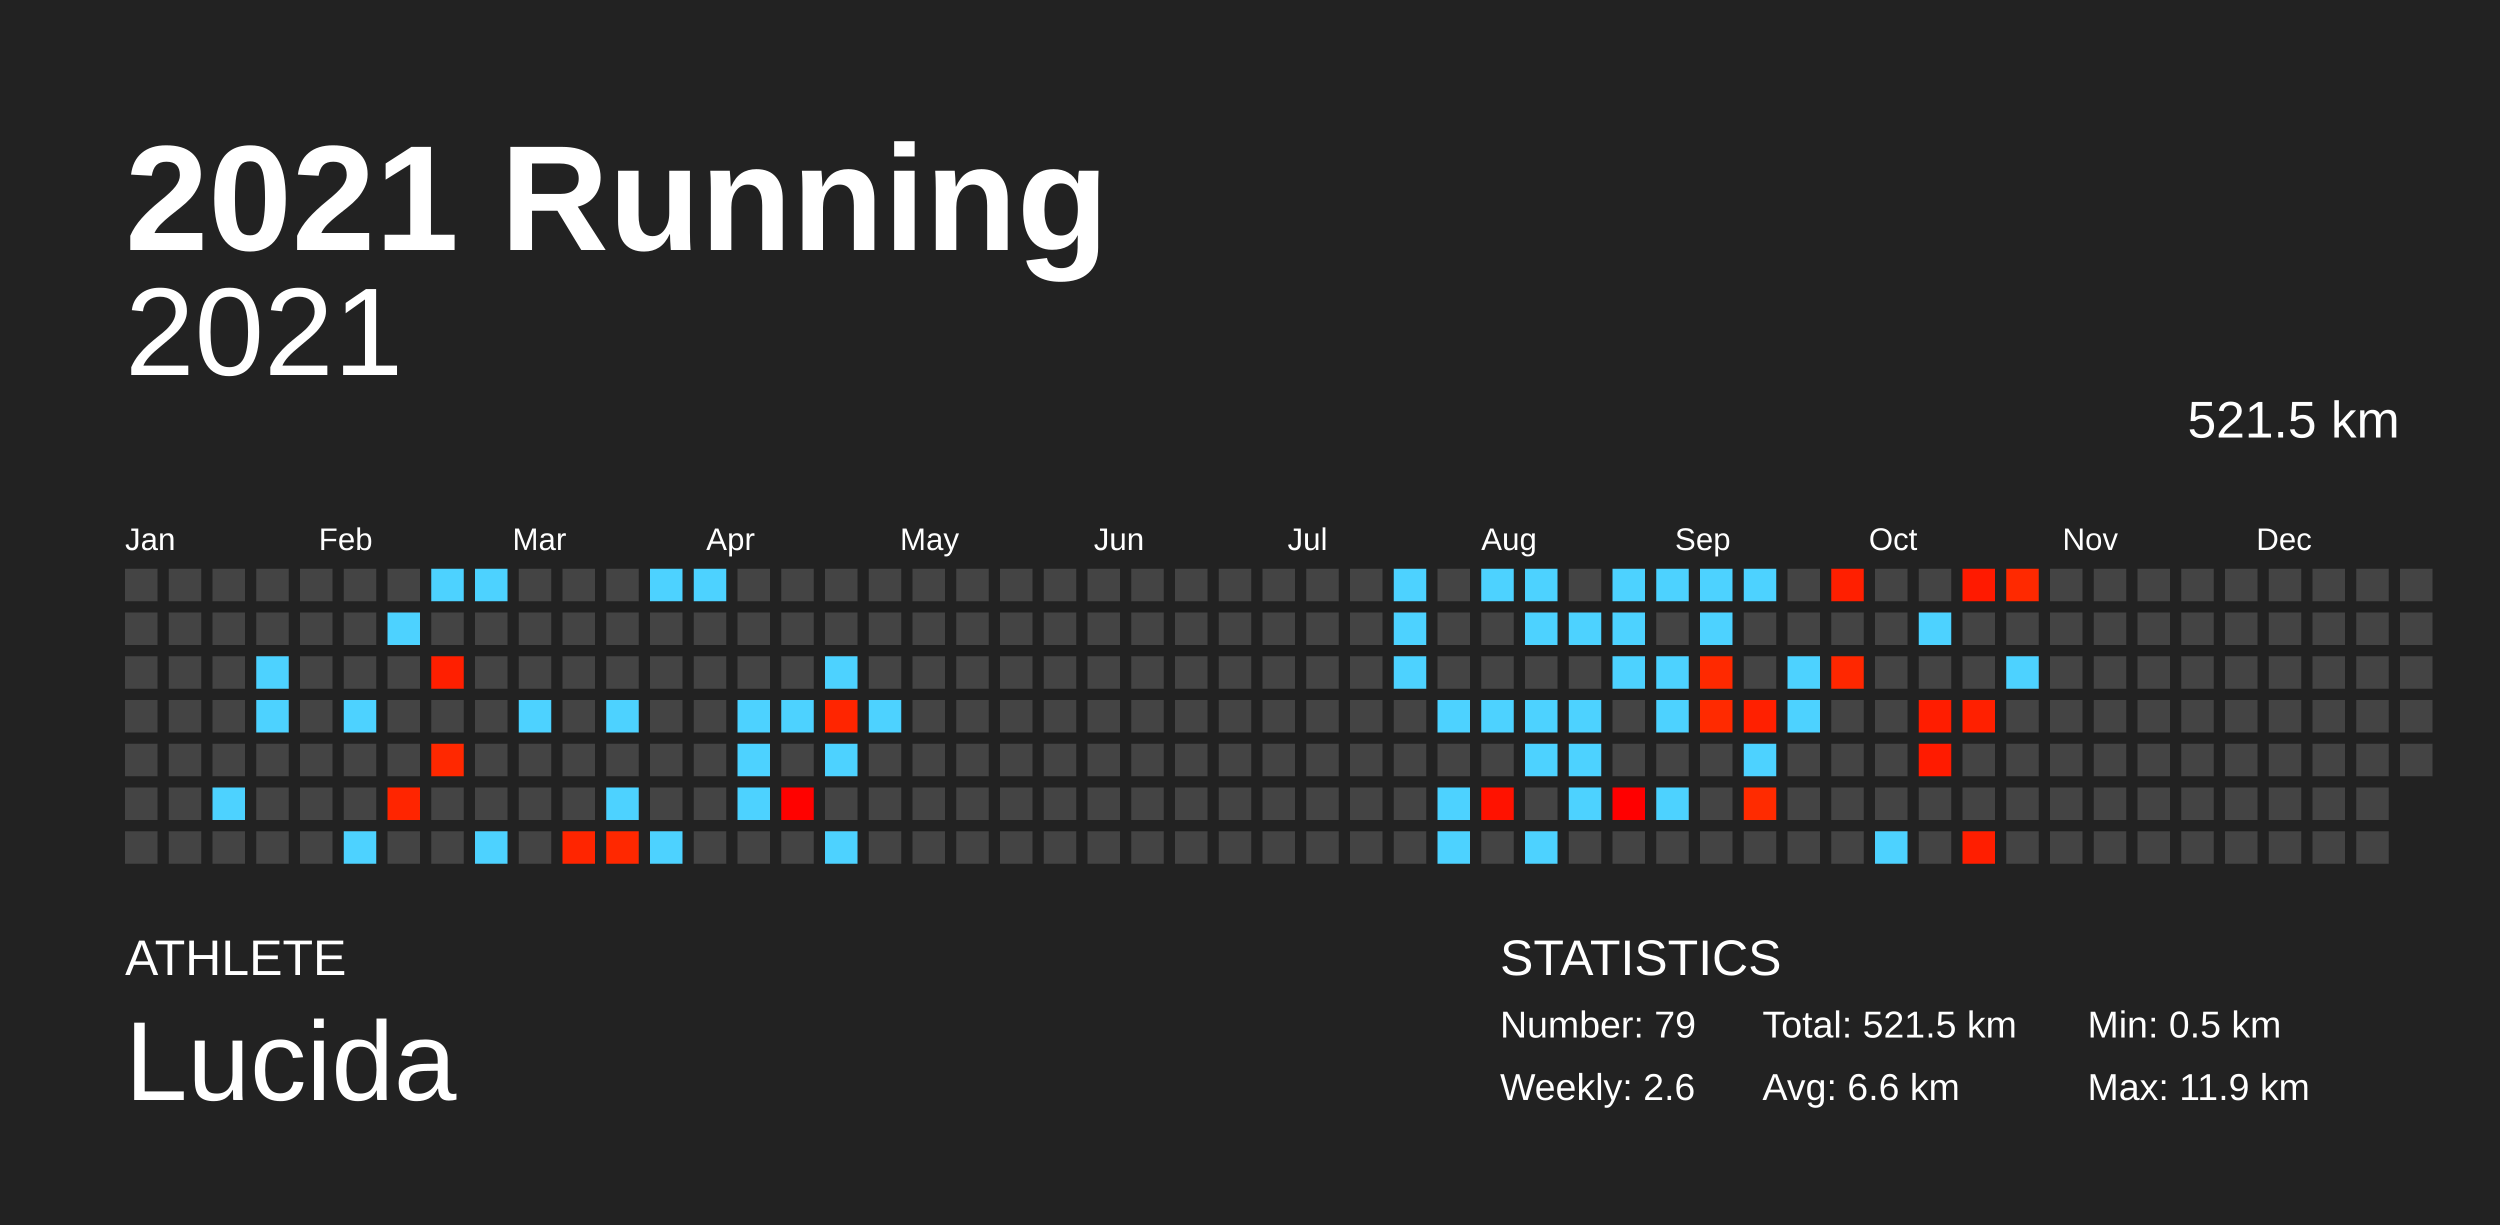
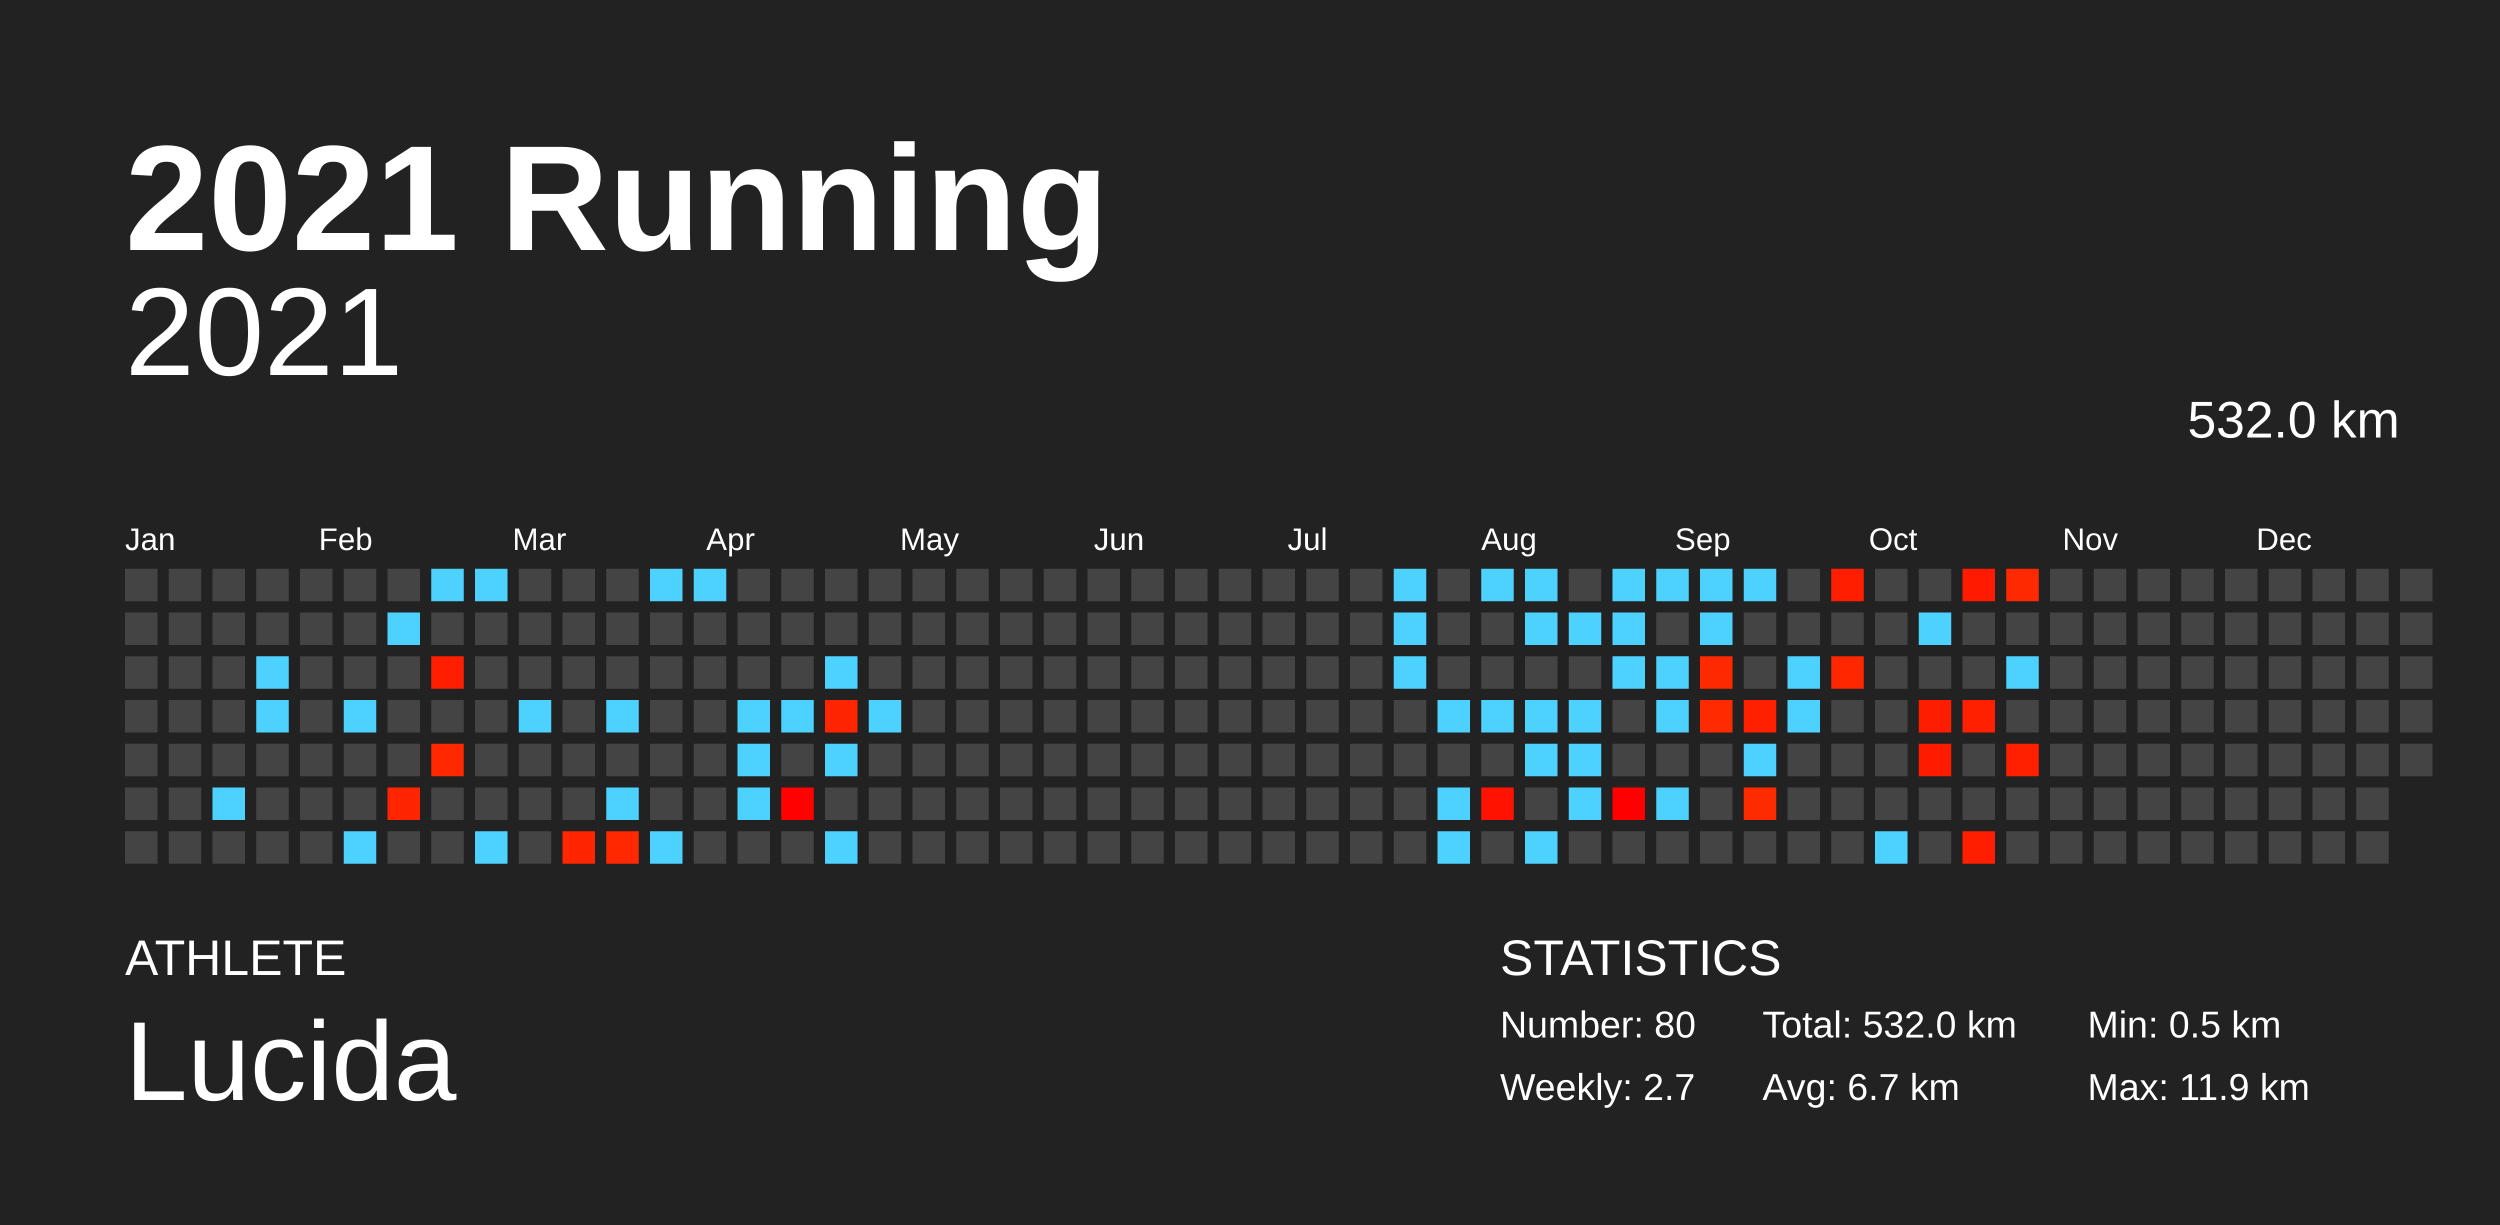
<svg xmlns="http://www.w3.org/2000/svg" baseProfile="full" height="98mm" version="1.1" viewBox="0,0,200,98" width="200mm">
  <defs />
  <rect fill="#222222" height="98" width="200" x="0" y="0" />
  <text fill="#FFFFFF" style="font-size:12px; font-family:Arial; font-weight:bold;" x="10" y="20">2021 Running</text>
  <text fill="#FFFFFF" style="font-size:4px; font-family:Arial" x="10" y="78">ATHLETE</text>
  <text fill="#FFFFFF" style="font-size:9px; font-family:Arial" x="10" y="88">Lucida</text>
  <text fill="#FFFFFF" style="font-size:4px; font-family:Arial" x="120" y="78">STATISTICS</text>
-   <text fill="#FFFFFF" style="font-size:3px; font-family:Arial" x="120" y="83">Number: 79</text>
-   <text fill="#FFFFFF" style="font-size:3px; font-family:Arial" x="120" y="88">Weekly: 2.6</text>
-   <text fill="#FFFFFF" style="font-size:3px; font-family:Arial" x="141" y="83">Total: 521.5 km</text>
-   <text fill="#FFFFFF" style="font-size:3px; font-family:Arial" x="141" y="88">Avg: 6.6 km</text>
+   <text fill="#FFFFFF" style="font-size:3px; font-family:Arial" x="120" y="83">Number: 80</text>
+   <text fill="#FFFFFF" style="font-size:3px; font-family:Arial" x="120" y="88">Weekly: 2.7</text>
+   <text fill="#FFFFFF" style="font-size:3px; font-family:Arial" x="141" y="83">Total: 532.0 km</text>
+   <text fill="#FFFFFF" style="font-size:3px; font-family:Arial" x="141" y="88">Avg: 6.7 km</text>
  <text fill="#FFFFFF" style="font-size:3px; font-family:Arial" x="167" y="83">Min: 0.5 km</text>
  <text fill="#FFFFFF" style="font-size:3px; font-family:Arial" x="167" y="88">Max: 11.9 km</text>
  <text alignment-baseline="hanging" fill="#FFFFFF" style="font-size:10.0px; font-family:Arial;" x="10" y="30">2021</text>
-   <text alignment-baseline="hanging" fill="#FFFFFF" style="font-size:4.125px; font-family:Arial;" x="175" y="35">521.5 km</text>
+   <text alignment-baseline="hanging" fill="#FFFFFF" style="font-size:4.125px; font-family:Arial;" x="175" y="35">532.0 km</text>
  <text fill="#FFFFFF" style="font-size:2.5px; font-family:Arial" x="10.0" y="44">Jan</text>
  <text fill="#FFFFFF" style="font-size:2.5px; font-family:Arial" x="25.5" y="44">Feb</text>
  <text fill="#FFFFFF" style="font-size:2.5px; font-family:Arial" x="41.0" y="44">Mar</text>
  <text fill="#FFFFFF" style="font-size:2.5px; font-family:Arial" x="56.5" y="44">Apr</text>
  <text fill="#FFFFFF" style="font-size:2.5px; font-family:Arial" x="72.0" y="44">May</text>
  <text fill="#FFFFFF" style="font-size:2.5px; font-family:Arial" x="87.5" y="44">Jun</text>
  <text fill="#FFFFFF" style="font-size:2.5px; font-family:Arial" x="103.0" y="44">Jul</text>
  <text fill="#FFFFFF" style="font-size:2.5px; font-family:Arial" x="118.5" y="44">Aug</text>
  <text fill="#FFFFFF" style="font-size:2.5px; font-family:Arial" x="134.0" y="44">Sep</text>
  <text fill="#FFFFFF" style="font-size:2.5px; font-family:Arial" x="149.5" y="44">Oct</text>
  <text fill="#FFFFFF" style="font-size:2.5px; font-family:Arial" x="165.0" y="44">Nov</text>
  <text fill="#FFFFFF" style="font-size:2.5px; font-family:Arial" x="180.5" y="44">Dec</text>
  <rect fill="#444444" height="2.6" width="2.6" x="10.0" y="45.5" />
  <rect fill="#444444" height="2.6" width="2.6" x="10.0" y="49.0" />
  <rect fill="#444444" height="2.6" width="2.6" x="10.0" y="52.5" />
  <rect fill="#444444" height="2.6" width="2.6" x="10.0" y="56.0" />
  <rect fill="#444444" height="2.6" width="2.6" x="10.0" y="59.5" />
  <rect fill="#444444" height="2.6" width="2.6" x="10.0" y="63.0" />
  <rect fill="#444444" height="2.6" width="2.6" x="10.0" y="66.5" />
  <rect fill="#444444" height="2.6" width="2.6" x="13.5" y="45.5" />
  <rect fill="#444444" height="2.6" width="2.6" x="13.5" y="49.0" />
  <rect fill="#444444" height="2.6" width="2.6" x="13.5" y="52.5" />
  <rect fill="#444444" height="2.6" width="2.6" x="13.5" y="56.0" />
  <rect fill="#444444" height="2.6" width="2.6" x="13.5" y="59.5" />
  <rect fill="#444444" height="2.6" width="2.6" x="13.5" y="63.0" />
  <rect fill="#444444" height="2.6" width="2.6" x="13.5" y="66.5" />
  <rect fill="#444444" height="2.6" width="2.6" x="17.0" y="45.5" />
  <rect fill="#444444" height="2.6" width="2.6" x="17.0" y="49.0" />
  <rect fill="#444444" height="2.6" width="2.6" x="17.0" y="52.5" />
  <rect fill="#444444" height="2.6" width="2.6" x="17.0" y="56.0" />
  <rect fill="#444444" height="2.6" width="2.6" x="17.0" y="59.5" />
  <rect fill="#4dd2ff" height="2.6" width="2.6" x="17.0" y="63.0" />
  <rect fill="#444444" height="2.6" width="2.6" x="17.0" y="66.5" />
  <rect fill="#444444" height="2.6" width="2.6" x="20.5" y="45.5" />
  <rect fill="#444444" height="2.6" width="2.6" x="20.5" y="49.0" />
  <rect fill="#4dd2ff" height="2.6" width="2.6" x="20.5" y="52.5" />
  <rect fill="#4dd2ff" height="2.6" width="2.6" x="20.5" y="56.0" />
  <rect fill="#444444" height="2.6" width="2.6" x="20.5" y="59.5" />
  <rect fill="#444444" height="2.6" width="2.6" x="20.5" y="63.0" />
  <rect fill="#444444" height="2.6" width="2.6" x="20.5" y="66.5" />
  <rect fill="#444444" height="2.6" width="2.6" x="24.0" y="45.5" />
  <rect fill="#444444" height="2.6" width="2.6" x="24.0" y="49.0" />
  <rect fill="#444444" height="2.6" width="2.6" x="24.0" y="52.5" />
  <rect fill="#444444" height="2.6" width="2.6" x="24.0" y="56.0" />
  <rect fill="#444444" height="2.6" width="2.6" x="24.0" y="59.5" />
  <rect fill="#444444" height="2.6" width="2.6" x="24.0" y="63.0" />
  <rect fill="#444444" height="2.6" width="2.6" x="24.0" y="66.5" />
  <rect fill="#444444" height="2.6" width="2.6" x="27.5" y="45.5" />
  <rect fill="#444444" height="2.6" width="2.6" x="27.5" y="49.0" />
  <rect fill="#444444" height="2.6" width="2.6" x="27.5" y="52.5" />
  <rect fill="#4dd2ff" height="2.6" width="2.6" x="27.5" y="56.0" />
  <rect fill="#444444" height="2.6" width="2.6" x="27.5" y="59.5" />
  <rect fill="#444444" height="2.6" width="2.6" x="27.5" y="63.0" />
  <rect fill="#4dd2ff" height="2.6" width="2.6" x="27.5" y="66.5" />
  <rect fill="#444444" height="2.6" width="2.6" x="31.0" y="45.5" />
  <rect fill="#4dd2ff" height="2.6" width="2.6" x="31.0" y="49.0" />
  <rect fill="#444444" height="2.6" width="2.6" x="31.0" y="52.5" />
  <rect fill="#444444" height="2.6" width="2.6" x="31.0" y="56.0" />
  <rect fill="#444444" height="2.6" width="2.6" x="31.0" y="59.5" />
  <rect fill="#ff2500" height="2.6" width="2.6" x="31.0" y="63.0" />
  <rect fill="#444444" height="2.6" width="2.6" x="31.0" y="66.5" />
  <rect fill="#4dd2ff" height="2.6" width="2.6" x="34.5" y="45.5" />
  <rect fill="#444444" height="2.6" width="2.6" x="34.5" y="49.0" />
  <rect fill="#ff1f00" height="2.6" width="2.6" x="34.5" y="52.5" />
  <rect fill="#444444" height="2.6" width="2.6" x="34.5" y="56.0" />
  <rect fill="#ff2800" height="2.6" width="2.6" x="34.5" y="59.5" />
  <rect fill="#444444" height="2.6" width="2.6" x="34.5" y="63.0" />
  <rect fill="#444444" height="2.6" width="2.6" x="34.5" y="66.5" />
  <rect fill="#4dd2ff" height="2.6" width="2.6" x="38.0" y="45.5" />
  <rect fill="#444444" height="2.6" width="2.6" x="38.0" y="49.0" />
  <rect fill="#444444" height="2.6" width="2.6" x="38.0" y="52.5" />
  <rect fill="#444444" height="2.6" width="2.6" x="38.0" y="56.0" />
  <rect fill="#444444" height="2.6" width="2.6" x="38.0" y="59.5" />
  <rect fill="#444444" height="2.6" width="2.6" x="38.0" y="63.0" />
  <rect fill="#4dd2ff" height="2.6" width="2.6" x="38.0" y="66.5" />
  <rect fill="#444444" height="2.6" width="2.6" x="41.5" y="45.5" />
  <rect fill="#444444" height="2.6" width="2.6" x="41.5" y="49.0" />
  <rect fill="#444444" height="2.6" width="2.6" x="41.5" y="52.5" />
  <rect fill="#4dd2ff" height="2.6" width="2.6" x="41.5" y="56.0" />
  <rect fill="#444444" height="2.6" width="2.6" x="41.5" y="59.5" />
  <rect fill="#444444" height="2.6" width="2.6" x="41.5" y="63.0" />
  <rect fill="#444444" height="2.6" width="2.6" x="41.5" y="66.5" />
  <rect fill="#444444" height="2.6" width="2.6" x="45.0" y="45.5" />
  <rect fill="#444444" height="2.6" width="2.6" x="45.0" y="49.0" />
  <rect fill="#444444" height="2.6" width="2.6" x="45.0" y="52.5" />
  <rect fill="#444444" height="2.6" width="2.6" x="45.0" y="56.0" />
  <rect fill="#444444" height="2.6" width="2.6" x="45.0" y="59.5" />
  <rect fill="#444444" height="2.6" width="2.6" x="45.0" y="63.0" />
  <rect fill="#ff2500" height="2.6" width="2.6" x="45.0" y="66.5" />
  <rect fill="#444444" height="2.6" width="2.6" x="48.5" y="45.5" />
  <rect fill="#444444" height="2.6" width="2.6" x="48.5" y="49.0" />
  <rect fill="#444444" height="2.6" width="2.6" x="48.5" y="52.5" />
  <rect fill="#4dd2ff" height="2.6" width="2.6" x="48.5" y="56.0" />
  <rect fill="#444444" height="2.6" width="2.6" x="48.5" y="59.5" />
  <rect fill="#4dd2ff" height="2.6" width="2.6" x="48.5" y="63.0" />
  <rect fill="#ff2800" height="2.6" width="2.6" x="48.5" y="66.5" />
  <rect fill="#4dd2ff" height="2.6" width="2.6" x="52.0" y="45.5" />
  <rect fill="#444444" height="2.6" width="2.6" x="52.0" y="49.0" />
  <rect fill="#444444" height="2.6" width="2.6" x="52.0" y="52.5" />
  <rect fill="#444444" height="2.6" width="2.6" x="52.0" y="56.0" />
  <rect fill="#444444" height="2.6" width="2.6" x="52.0" y="59.5" />
  <rect fill="#444444" height="2.6" width="2.6" x="52.0" y="63.0" />
  <rect fill="#4dd2ff" height="2.6" width="2.6" x="52.0" y="66.5" />
  <rect fill="#4dd2ff" height="2.6" width="2.6" x="55.5" y="45.5" />
  <rect fill="#444444" height="2.6" width="2.6" x="55.5" y="49.0" />
  <rect fill="#444444" height="2.6" width="2.6" x="55.5" y="52.5" />
  <rect fill="#444444" height="2.6" width="2.6" x="55.5" y="56.0" />
  <rect fill="#444444" height="2.6" width="2.6" x="55.5" y="59.5" />
  <rect fill="#444444" height="2.6" width="2.6" x="55.5" y="63.0" />
  <rect fill="#444444" height="2.6" width="2.6" x="55.5" y="66.5" />
  <rect fill="#444444" height="2.6" width="2.6" x="59.0" y="45.5" />
  <rect fill="#444444" height="2.6" width="2.6" x="59.0" y="49.0" />
  <rect fill="#444444" height="2.6" width="2.6" x="59.0" y="52.5" />
  <rect fill="#4dd2ff" height="2.6" width="2.6" x="59.0" y="56.0" />
  <rect fill="#4dd2ff" height="2.6" width="2.6" x="59.0" y="59.5" />
  <rect fill="#4dd2ff" height="2.6" width="2.6" x="59.0" y="63.0" />
  <rect fill="#444444" height="2.6" width="2.6" x="59.0" y="66.5" />
  <rect fill="#444444" height="2.6" width="2.6" x="62.5" y="45.5" />
  <rect fill="#444444" height="2.6" width="2.6" x="62.5" y="49.0" />
  <rect fill="#444444" height="2.6" width="2.6" x="62.5" y="52.5" />
  <rect fill="#4dd2ff" height="2.6" width="2.6" x="62.5" y="56.0" />
  <rect fill="#444444" height="2.6" width="2.6" x="62.5" y="59.5" />
  <rect fill="#ff0200" height="2.6" width="2.6" x="62.5" y="63.0" />
  <rect fill="#444444" height="2.6" width="2.6" x="62.5" y="66.5" />
  <rect fill="#444444" height="2.6" width="2.6" x="66.0" y="45.5" />
  <rect fill="#444444" height="2.6" width="2.6" x="66.0" y="49.0" />
  <rect fill="#4dd2ff" height="2.6" width="2.6" x="66.0" y="52.5" />
  <rect fill="#ff2500" height="2.6" width="2.6" x="66.0" y="56.0" />
  <rect fill="#4dd2ff" height="2.6" width="2.6" x="66.0" y="59.5" />
  <rect fill="#444444" height="2.6" width="2.6" x="66.0" y="63.0" />
  <rect fill="#4dd2ff" height="2.6" width="2.6" x="66.0" y="66.5" />
  <rect fill="#444444" height="2.6" width="2.6" x="69.5" y="45.5" />
  <rect fill="#444444" height="2.6" width="2.6" x="69.5" y="49.0" />
  <rect fill="#444444" height="2.6" width="2.6" x="69.5" y="52.5" />
  <rect fill="#4dd2ff" height="2.6" width="2.6" x="69.5" y="56.0" />
  <rect fill="#444444" height="2.6" width="2.6" x="69.5" y="59.5" />
  <rect fill="#444444" height="2.6" width="2.6" x="69.5" y="63.0" />
  <rect fill="#444444" height="2.6" width="2.6" x="69.5" y="66.5" />
  <rect fill="#444444" height="2.6" width="2.6" x="73.0" y="45.5" />
  <rect fill="#444444" height="2.6" width="2.6" x="73.0" y="49.0" />
  <rect fill="#444444" height="2.6" width="2.6" x="73.0" y="52.5" />
  <rect fill="#444444" height="2.6" width="2.6" x="73.0" y="56.0" />
  <rect fill="#444444" height="2.6" width="2.6" x="73.0" y="59.5" />
  <rect fill="#444444" height="2.6" width="2.6" x="73.0" y="63.0" />
  <rect fill="#444444" height="2.6" width="2.6" x="73.0" y="66.5" />
  <rect fill="#444444" height="2.6" width="2.6" x="76.5" y="45.5" />
  <rect fill="#444444" height="2.6" width="2.6" x="76.5" y="49.0" />
  <rect fill="#444444" height="2.6" width="2.6" x="76.5" y="52.5" />
  <rect fill="#444444" height="2.6" width="2.6" x="76.5" y="56.0" />
  <rect fill="#444444" height="2.6" width="2.6" x="76.5" y="59.5" />
  <rect fill="#444444" height="2.6" width="2.6" x="76.5" y="63.0" />
  <rect fill="#444444" height="2.6" width="2.6" x="76.5" y="66.5" />
  <rect fill="#444444" height="2.6" width="2.6" x="80.0" y="45.5" />
  <rect fill="#444444" height="2.6" width="2.6" x="80.0" y="49.0" />
  <rect fill="#444444" height="2.6" width="2.6" x="80.0" y="52.5" />
  <rect fill="#444444" height="2.6" width="2.6" x="80.0" y="56.0" />
  <rect fill="#444444" height="2.6" width="2.6" x="80.0" y="59.5" />
  <rect fill="#444444" height="2.6" width="2.6" x="80.0" y="63.0" />
  <rect fill="#444444" height="2.6" width="2.6" x="80.0" y="66.5" />
  <rect fill="#444444" height="2.6" width="2.6" x="83.5" y="45.5" />
  <rect fill="#444444" height="2.6" width="2.6" x="83.5" y="49.0" />
  <rect fill="#444444" height="2.6" width="2.6" x="83.5" y="52.5" />
  <rect fill="#444444" height="2.6" width="2.6" x="83.5" y="56.0" />
  <rect fill="#444444" height="2.6" width="2.6" x="83.5" y="59.5" />
  <rect fill="#444444" height="2.6" width="2.6" x="83.5" y="63.0" />
  <rect fill="#444444" height="2.6" width="2.6" x="83.5" y="66.5" />
  <rect fill="#444444" height="2.6" width="2.6" x="87.0" y="45.5" />
  <rect fill="#444444" height="2.6" width="2.6" x="87.0" y="49.0" />
  <rect fill="#444444" height="2.6" width="2.6" x="87.0" y="52.5" />
  <rect fill="#444444" height="2.6" width="2.6" x="87.0" y="56.0" />
  <rect fill="#444444" height="2.6" width="2.6" x="87.0" y="59.5" />
  <rect fill="#444444" height="2.6" width="2.6" x="87.0" y="63.0" />
  <rect fill="#444444" height="2.6" width="2.6" x="87.0" y="66.5" />
  <rect fill="#444444" height="2.6" width="2.6" x="90.5" y="45.5" />
  <rect fill="#444444" height="2.6" width="2.6" x="90.5" y="49.0" />
  <rect fill="#444444" height="2.6" width="2.6" x="90.5" y="52.5" />
  <rect fill="#444444" height="2.6" width="2.6" x="90.5" y="56.0" />
  <rect fill="#444444" height="2.6" width="2.6" x="90.5" y="59.5" />
  <rect fill="#444444" height="2.6" width="2.6" x="90.5" y="63.0" />
  <rect fill="#444444" height="2.6" width="2.6" x="90.5" y="66.5" />
  <rect fill="#444444" height="2.6" width="2.6" x="94.0" y="45.5" />
  <rect fill="#444444" height="2.6" width="2.6" x="94.0" y="49.0" />
  <rect fill="#444444" height="2.6" width="2.6" x="94.0" y="52.5" />
  <rect fill="#444444" height="2.6" width="2.6" x="94.0" y="56.0" />
  <rect fill="#444444" height="2.6" width="2.6" x="94.0" y="59.5" />
  <rect fill="#444444" height="2.6" width="2.6" x="94.0" y="63.0" />
  <rect fill="#444444" height="2.6" width="2.6" x="94.0" y="66.5" />
  <rect fill="#444444" height="2.6" width="2.6" x="97.5" y="45.5" />
  <rect fill="#444444" height="2.6" width="2.6" x="97.5" y="49.0" />
  <rect fill="#444444" height="2.6" width="2.6" x="97.5" y="52.5" />
  <rect fill="#444444" height="2.6" width="2.6" x="97.5" y="56.0" />
  <rect fill="#444444" height="2.6" width="2.6" x="97.5" y="59.5" />
  <rect fill="#444444" height="2.6" width="2.6" x="97.5" y="63.0" />
  <rect fill="#444444" height="2.6" width="2.6" x="97.5" y="66.5" />
  <rect fill="#444444" height="2.6" width="2.6" x="101.0" y="45.5" />
  <rect fill="#444444" height="2.6" width="2.6" x="101.0" y="49.0" />
  <rect fill="#444444" height="2.6" width="2.6" x="101.0" y="52.5" />
  <rect fill="#444444" height="2.6" width="2.6" x="101.0" y="56.0" />
  <rect fill="#444444" height="2.6" width="2.6" x="101.0" y="59.5" />
  <rect fill="#444444" height="2.6" width="2.6" x="101.0" y="63.0" />
  <rect fill="#444444" height="2.6" width="2.6" x="101.0" y="66.5" />
  <rect fill="#444444" height="2.6" width="2.6" x="104.5" y="45.5" />
  <rect fill="#444444" height="2.6" width="2.6" x="104.5" y="49.0" />
  <rect fill="#444444" height="2.6" width="2.6" x="104.5" y="52.5" />
  <rect fill="#444444" height="2.6" width="2.6" x="104.5" y="56.0" />
  <rect fill="#444444" height="2.6" width="2.6" x="104.5" y="59.5" />
  <rect fill="#444444" height="2.6" width="2.6" x="104.5" y="63.0" />
  <rect fill="#444444" height="2.6" width="2.6" x="104.5" y="66.5" />
  <rect fill="#444444" height="2.6" width="2.6" x="108.0" y="45.5" />
  <rect fill="#444444" height="2.6" width="2.6" x="108.0" y="49.0" />
  <rect fill="#444444" height="2.6" width="2.6" x="108.0" y="52.5" />
  <rect fill="#444444" height="2.6" width="2.6" x="108.0" y="56.0" />
  <rect fill="#444444" height="2.6" width="2.6" x="108.0" y="59.5" />
  <rect fill="#444444" height="2.6" width="2.6" x="108.0" y="63.0" />
  <rect fill="#444444" height="2.6" width="2.6" x="108.0" y="66.5" />
  <rect fill="#4dd2ff" height="2.6" width="2.6" x="111.5" y="45.5" />
  <rect fill="#4dd2ff" height="2.6" width="2.6" x="111.5" y="49.0" />
  <rect fill="#4dd2ff" height="2.6" width="2.6" x="111.5" y="52.5" />
  <rect fill="#444444" height="2.6" width="2.6" x="111.5" y="56.0" />
  <rect fill="#444444" height="2.6" width="2.6" x="111.5" y="59.5" />
  <rect fill="#444444" height="2.6" width="2.6" x="111.5" y="63.0" />
  <rect fill="#444444" height="2.6" width="2.6" x="111.5" y="66.5" />
  <rect fill="#444444" height="2.6" width="2.6" x="115.0" y="45.5" />
  <rect fill="#444444" height="2.6" width="2.6" x="115.0" y="49.0" />
  <rect fill="#444444" height="2.6" width="2.6" x="115.0" y="52.5" />
  <rect fill="#4dd2ff" height="2.6" width="2.6" x="115.0" y="56.0" />
  <rect fill="#444444" height="2.6" width="2.6" x="115.0" y="59.5" />
  <rect fill="#4dd2ff" height="2.6" width="2.6" x="115.0" y="63.0" />
  <rect fill="#4dd2ff" height="2.6" width="2.6" x="115.0" y="66.5" />
  <rect fill="#4dd2ff" height="2.6" width="2.6" x="118.5" y="45.5" />
  <rect fill="#444444" height="2.6" width="2.6" x="118.5" y="49.0" />
  <rect fill="#444444" height="2.6" width="2.6" x="118.5" y="52.5" />
  <rect fill="#4dd2ff" height="2.6" width="2.6" x="118.5" y="56.0" />
  <rect fill="#444444" height="2.6" width="2.6" x="118.5" y="59.5" />
  <rect fill="#ff1200" height="2.6" width="2.6" x="118.5" y="63.0" />
  <rect fill="#444444" height="2.6" width="2.6" x="118.5" y="66.5" />
  <rect fill="#4dd2ff" height="2.6" width="2.6" x="122.0" y="45.5" />
  <rect fill="#4dd2ff" height="2.6" width="2.6" x="122.0" y="49.0" />
  <rect fill="#444444" height="2.6" width="2.6" x="122.0" y="52.5" />
  <rect fill="#4dd2ff" height="2.6" width="2.6" x="122.0" y="56.0" />
  <rect fill="#4dd2ff" height="2.6" width="2.6" x="122.0" y="59.5" />
  <rect fill="#444444" height="2.6" width="2.6" x="122.0" y="63.0" />
  <rect fill="#4dd2ff" height="2.6" width="2.6" x="122.0" y="66.5" />
  <rect fill="#444444" height="2.6" width="2.6" x="125.5" y="45.5" />
  <rect fill="#4dd2ff" height="2.6" width="2.6" x="125.5" y="49.0" />
  <rect fill="#444444" height="2.6" width="2.6" x="125.5" y="52.5" />
  <rect fill="#4dd2ff" height="2.6" width="2.6" x="125.5" y="56.0" />
  <rect fill="#4dd2ff" height="2.6" width="2.6" x="125.5" y="59.5" />
  <rect fill="#4dd2ff" height="2.6" width="2.6" x="125.5" y="63.0" />
  <rect fill="#444444" height="2.6" width="2.6" x="125.5" y="66.5" />
  <rect fill="#4dd2ff" height="2.6" width="2.6" x="129.0" y="45.5" />
  <rect fill="#4dd2ff" height="2.6" width="2.6" x="129.0" y="49.0" />
  <rect fill="#4dd2ff" height="2.6" width="2.6" x="129.0" y="52.5" />
  <rect fill="#444444" height="2.6" width="2.6" x="129.0" y="56.0" />
  <rect fill="#444444" height="2.6" width="2.6" x="129.0" y="59.5" />
  <rect fill="#ff0000" height="2.6" width="2.6" x="129.0" y="63.0" />
  <rect fill="#444444" height="2.6" width="2.6" x="129.0" y="66.5" />
  <rect fill="#4dd2ff" height="2.6" width="2.6" x="132.5" y="45.5" />
  <rect fill="#444444" height="2.6" width="2.6" x="132.5" y="49.0" />
  <rect fill="#4dd2ff" height="2.6" width="2.6" x="132.5" y="52.5" />
  <rect fill="#4dd2ff" height="2.6" width="2.6" x="132.5" y="56.0" />
  <rect fill="#444444" height="2.6" width="2.6" x="132.5" y="59.5" />
  <rect fill="#4dd2ff" height="2.6" width="2.6" x="132.5" y="63.0" />
  <rect fill="#444444" height="2.6" width="2.6" x="132.5" y="66.5" />
  <rect fill="#4dd2ff" height="2.6" width="2.6" x="136.0" y="45.5" />
  <rect fill="#4dd2ff" height="2.6" width="2.6" x="136.0" y="49.0" />
  <rect fill="#ff2900" height="2.6" width="2.6" x="136.0" y="52.5" />
  <rect fill="#ff2a00" height="2.6" width="2.6" x="136.0" y="56.0" />
  <rect fill="#444444" height="2.6" width="2.6" x="136.0" y="59.5" />
  <rect fill="#444444" height="2.6" width="2.6" x="136.0" y="63.0" />
  <rect fill="#444444" height="2.6" width="2.6" x="136.0" y="66.5" />
  <rect fill="#4dd2ff" height="2.6" width="2.6" x="139.5" y="45.5" />
  <rect fill="#444444" height="2.6" width="2.6" x="139.5" y="49.0" />
  <rect fill="#444444" height="2.6" width="2.6" x="139.5" y="52.5" />
  <rect fill="#ff2000" height="2.6" width="2.6" x="139.5" y="56.0" />
  <rect fill="#4dd2ff" height="2.6" width="2.6" x="139.5" y="59.5" />
  <rect fill="#ff2b00" height="2.6" width="2.6" x="139.5" y="63.0" />
  <rect fill="#444444" height="2.6" width="2.6" x="139.5" y="66.5" />
  <rect fill="#444444" height="2.6" width="2.6" x="143.0" y="45.5" />
  <rect fill="#444444" height="2.6" width="2.6" x="143.0" y="49.0" />
  <rect fill="#4dd2ff" height="2.6" width="2.6" x="143.0" y="52.5" />
  <rect fill="#4dd2ff" height="2.6" width="2.6" x="143.0" y="56.0" />
  <rect fill="#444444" height="2.6" width="2.6" x="143.0" y="59.5" />
  <rect fill="#444444" height="2.6" width="2.6" x="143.0" y="63.0" />
  <rect fill="#444444" height="2.6" width="2.6" x="143.0" y="66.5" />
  <rect fill="#ff1f00" height="2.6" width="2.6" x="146.5" y="45.5" />
  <rect fill="#444444" height="2.6" width="2.6" x="146.5" y="49.0" />
  <rect fill="#ff2700" height="2.6" width="2.6" x="146.5" y="52.5" />
  <rect fill="#444444" height="2.6" width="2.6" x="146.5" y="56.0" />
  <rect fill="#444444" height="2.6" width="2.6" x="146.5" y="59.5" />
  <rect fill="#444444" height="2.6" width="2.6" x="146.5" y="63.0" />
  <rect fill="#444444" height="2.6" width="2.6" x="146.5" y="66.5" />
  <rect fill="#444444" height="2.6" width="2.6" x="150.0" y="45.5" />
  <rect fill="#444444" height="2.6" width="2.6" x="150.0" y="49.0" />
  <rect fill="#444444" height="2.6" width="2.6" x="150.0" y="52.5" />
  <rect fill="#444444" height="2.6" width="2.6" x="150.0" y="56.0" />
  <rect fill="#444444" height="2.6" width="2.6" x="150.0" y="59.5" />
  <rect fill="#444444" height="2.6" width="2.6" x="150.0" y="63.0" />
  <rect fill="#4dd2ff" height="2.6" width="2.6" x="150.0" y="66.5" />
  <rect fill="#444444" height="2.6" width="2.6" x="153.5" y="45.5" />
  <rect fill="#4dd2ff" height="2.6" width="2.6" x="153.5" y="49.0" />
  <rect fill="#444444" height="2.6" width="2.6" x="153.5" y="52.5" />
  <rect fill="#ff1d00" height="2.6" width="2.6" x="153.5" y="56.0" />
  <rect fill="#ff1b00" height="2.6" width="2.6" x="153.5" y="59.5" />
  <rect fill="#444444" height="2.6" width="2.6" x="153.5" y="63.0" />
  <rect fill="#444444" height="2.6" width="2.6" x="153.5" y="66.5" />
  <rect fill="#ff1a00" height="2.6" width="2.6" x="157.0" y="45.5" />
  <rect fill="#444444" height="2.6" width="2.6" x="157.0" y="49.0" />
  <rect fill="#444444" height="2.6" width="2.6" x="157.0" y="52.5" />
  <rect fill="#ff2000" height="2.6" width="2.6" x="157.0" y="56.0" />
  <rect fill="#444444" height="2.6" width="2.6" x="157.0" y="59.5" />
  <rect fill="#444444" height="2.6" width="2.6" x="157.0" y="63.0" />
  <rect fill="#ff1e00" height="2.6" width="2.6" x="157.0" y="66.5" />
  <rect fill="#ff2900" height="2.6" width="2.6" x="160.5" y="45.5" />
  <rect fill="#444444" height="2.6" width="2.6" x="160.5" y="49.0" />
  <rect fill="#4dd2ff" height="2.6" width="2.6" x="160.5" y="52.5" />
  <rect fill="#444444" height="2.6" width="2.6" x="160.5" y="56.0" />
-   <rect fill="#444444" height="2.6" width="2.6" x="160.5" y="59.5" />
+   <rect fill="#ff2000" height="2.6" width="2.6" x="160.5" y="59.5" />
  <rect fill="#444444" height="2.6" width="2.6" x="160.5" y="63.0" />
  <rect fill="#444444" height="2.6" width="2.6" x="160.5" y="66.5" />
  <rect fill="#444444" height="2.6" width="2.6" x="164.0" y="45.5" />
  <rect fill="#444444" height="2.6" width="2.6" x="164.0" y="49.0" />
  <rect fill="#444444" height="2.6" width="2.6" x="164.0" y="52.5" />
  <rect fill="#444444" height="2.6" width="2.6" x="164.0" y="56.0" />
  <rect fill="#444444" height="2.6" width="2.6" x="164.0" y="59.5" />
  <rect fill="#444444" height="2.6" width="2.6" x="164.0" y="63.0" />
  <rect fill="#444444" height="2.6" width="2.6" x="164.0" y="66.5" />
  <rect fill="#444444" height="2.6" width="2.6" x="167.5" y="45.5" />
  <rect fill="#444444" height="2.6" width="2.6" x="167.5" y="49.0" />
  <rect fill="#444444" height="2.6" width="2.6" x="167.5" y="52.5" />
  <rect fill="#444444" height="2.6" width="2.6" x="167.5" y="56.0" />
  <rect fill="#444444" height="2.6" width="2.6" x="167.5" y="59.5" />
  <rect fill="#444444" height="2.6" width="2.6" x="167.5" y="63.0" />
  <rect fill="#444444" height="2.6" width="2.6" x="167.5" y="66.5" />
  <rect fill="#444444" height="2.6" width="2.6" x="171.0" y="45.5" />
  <rect fill="#444444" height="2.6" width="2.6" x="171.0" y="49.0" />
  <rect fill="#444444" height="2.6" width="2.6" x="171.0" y="52.5" />
  <rect fill="#444444" height="2.6" width="2.6" x="171.0" y="56.0" />
  <rect fill="#444444" height="2.6" width="2.6" x="171.0" y="59.5" />
  <rect fill="#444444" height="2.6" width="2.6" x="171.0" y="63.0" />
  <rect fill="#444444" height="2.6" width="2.6" x="171.0" y="66.5" />
  <rect fill="#444444" height="2.6" width="2.6" x="174.5" y="45.5" />
  <rect fill="#444444" height="2.6" width="2.6" x="174.5" y="49.0" />
  <rect fill="#444444" height="2.6" width="2.6" x="174.5" y="52.5" />
  <rect fill="#444444" height="2.6" width="2.6" x="174.5" y="56.0" />
  <rect fill="#444444" height="2.6" width="2.6" x="174.5" y="59.5" />
  <rect fill="#444444" height="2.6" width="2.6" x="174.5" y="63.0" />
  <rect fill="#444444" height="2.6" width="2.6" x="174.5" y="66.5" />
  <rect fill="#444444" height="2.6" width="2.6" x="178.0" y="45.5" />
  <rect fill="#444444" height="2.6" width="2.6" x="178.0" y="49.0" />
  <rect fill="#444444" height="2.6" width="2.6" x="178.0" y="52.5" />
  <rect fill="#444444" height="2.6" width="2.6" x="178.0" y="56.0" />
  <rect fill="#444444" height="2.6" width="2.6" x="178.0" y="59.5" />
  <rect fill="#444444" height="2.6" width="2.6" x="178.0" y="63.0" />
  <rect fill="#444444" height="2.6" width="2.6" x="178.0" y="66.5" />
  <rect fill="#444444" height="2.6" width="2.6" x="181.5" y="45.5" />
  <rect fill="#444444" height="2.6" width="2.6" x="181.5" y="49.0" />
  <rect fill="#444444" height="2.6" width="2.6" x="181.5" y="52.5" />
  <rect fill="#444444" height="2.6" width="2.6" x="181.5" y="56.0" />
  <rect fill="#444444" height="2.6" width="2.6" x="181.5" y="59.5" />
  <rect fill="#444444" height="2.6" width="2.6" x="181.5" y="63.0" />
  <rect fill="#444444" height="2.6" width="2.6" x="181.5" y="66.5" />
  <rect fill="#444444" height="2.6" width="2.6" x="185.0" y="45.5" />
  <rect fill="#444444" height="2.6" width="2.6" x="185.0" y="49.0" />
  <rect fill="#444444" height="2.6" width="2.6" x="185.0" y="52.5" />
  <rect fill="#444444" height="2.6" width="2.6" x="185.0" y="56.0" />
  <rect fill="#444444" height="2.6" width="2.6" x="185.0" y="59.5" />
  <rect fill="#444444" height="2.6" width="2.6" x="185.0" y="63.0" />
  <rect fill="#444444" height="2.6" width="2.6" x="185.0" y="66.5" />
  <rect fill="#444444" height="2.6" width="2.6" x="188.5" y="45.5" />
  <rect fill="#444444" height="2.6" width="2.6" x="188.5" y="49.0" />
  <rect fill="#444444" height="2.6" width="2.6" x="188.5" y="52.5" />
  <rect fill="#444444" height="2.6" width="2.6" x="188.5" y="56.0" />
  <rect fill="#444444" height="2.6" width="2.6" x="188.5" y="59.5" />
  <rect fill="#444444" height="2.6" width="2.6" x="188.5" y="63.0" />
  <rect fill="#444444" height="2.6" width="2.6" x="188.5" y="66.5" />
  <rect fill="#444444" height="2.6" width="2.6" x="192.0" y="45.5" />
  <rect fill="#444444" height="2.6" width="2.6" x="192.0" y="49.0" />
  <rect fill="#444444" height="2.6" width="2.6" x="192.0" y="52.5" />
  <rect fill="#444444" height="2.6" width="2.6" x="192.0" y="56.0" />
  <rect fill="#444444" height="2.6" width="2.6" x="192.0" y="59.5" />
</svg>
